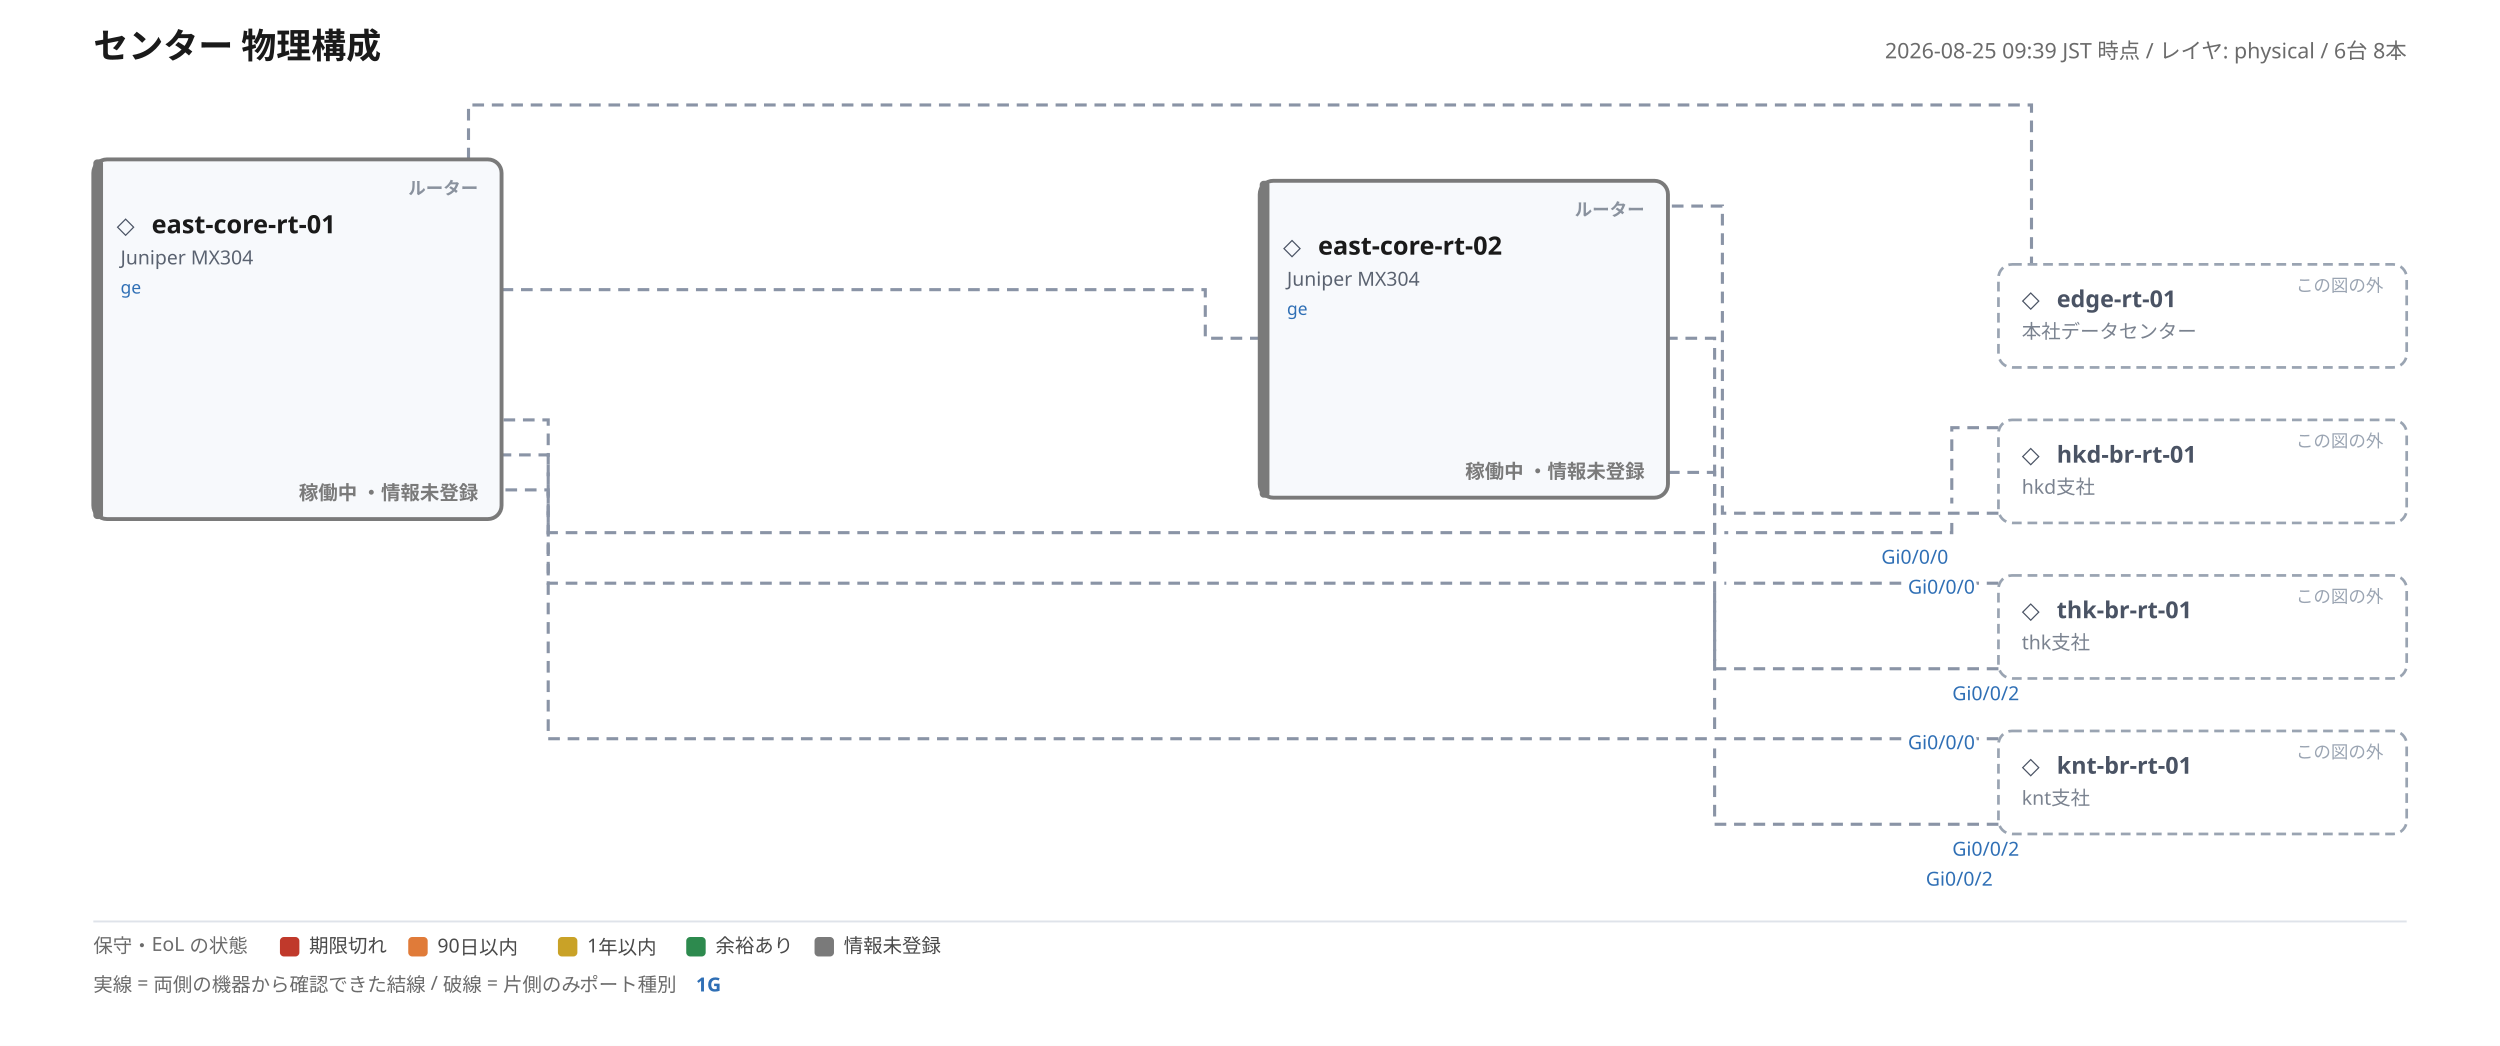
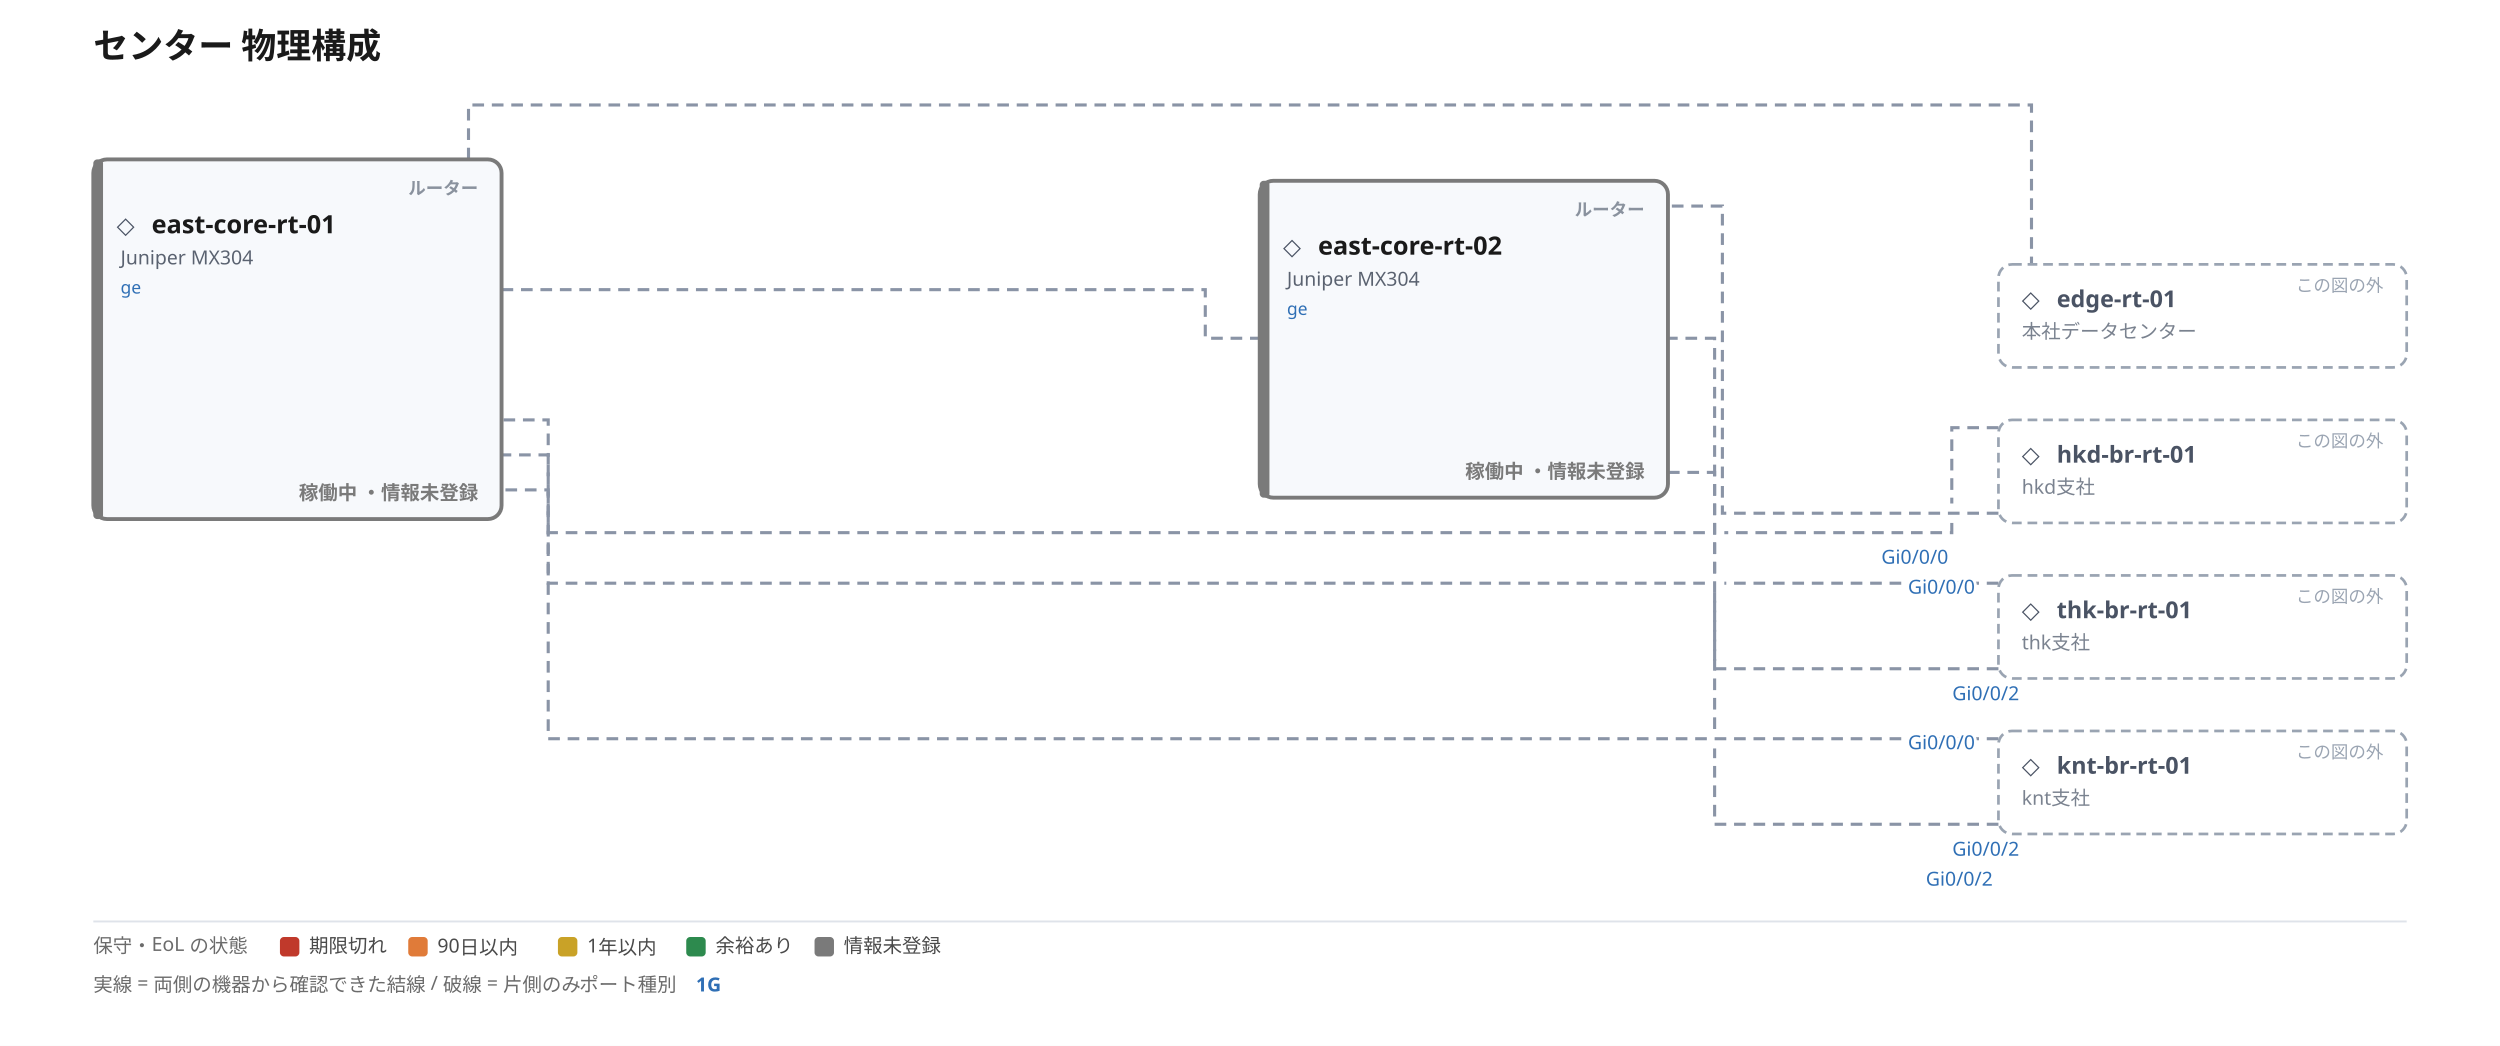
<svg xmlns="http://www.w3.org/2000/svg" width="1286" height="538" viewBox="0 0 1286 538" font-family="'Yu Gothic', 'Hiragino Kaku Gothic ProN', Meiryo, 'Noto Sans JP', sans-serif">
  <rect width="100%" height="100%" fill="#ffffff" />
  <text x="48" y="30" font-size="18" font-weight="700" fill="#1a1a1a">センター 物理構成</text>
-   <text x="1238" y="30" font-size="11" fill="#6b6b6b" text-anchor="end">2026-08-25 09:39 JST 時点 / レイヤ: physical / 6台 8本</text>
  <polyline points="241,82 241,54 1045,54 1045,136" fill="none" stroke="#8a94a6" stroke-width="1.6" stroke-dasharray="6 4" />
  <text class="port-label" x="264.0" y="86.9" font-size="10" fill="#2f6fb5" text-anchor="start" paint-order="stroke" stroke="#ffffff" stroke-width="3" />
  <text class="port-label" x="1038.4" y="119.1" font-size="10" fill="#2f6fb5" text-anchor="end" paint-order="stroke" stroke="#ffffff" stroke-width="3" />
  <polyline points="258,149 620,149 620,174 648,174" fill="none" stroke="#8a94a6" stroke-width="1.6" stroke-dasharray="6 4" />
  <text class="port-label" x="270.3" y="154.0" font-size="10" fill="#2f6fb5" text-anchor="start" paint-order="stroke" stroke="#ffffff" stroke-width="3" />
  <text class="port-label" x="638.0" y="193.5" font-size="10" fill="#2f6fb5" text-anchor="end" paint-order="stroke" stroke="#ffffff" stroke-width="3" />
  <polyline points="1028,220 1004,220 1004,259" fill="none" stroke="#8a94a6" stroke-width="1.6" stroke-dasharray="6 4" />
  <polyline points="1004,269 1004,274 887,274" fill="none" stroke="#8a94a6" stroke-width="1.6" stroke-dasharray="6 4" />
  <polyline points="877,274 282,274 282,216 258,216" fill="none" stroke="#8a94a6" stroke-width="1.6" stroke-dasharray="6 4" />
  <text class="port-label" x="1002.2" y="290.0" font-size="10" fill="#2f6fb5" text-anchor="end" paint-order="stroke" stroke="#ffffff" stroke-width="3">Gi0/0/0</text>
  <text class="port-label" x="238.9" y="288.5" font-size="10" fill="#2f6fb5" text-anchor="start" paint-order="stroke" stroke="#ffffff" stroke-width="3" />
  <polyline points="1028,264 886,264 886,106 858,106" fill="none" stroke="#8a94a6" stroke-width="1.6" stroke-dasharray="6 4" />
  <text class="port-label" x="1038.7" y="360.2" font-size="10" fill="#2f6fb5" text-anchor="end" paint-order="stroke" stroke="#ffffff" stroke-width="3">Gi0/0/2</text>
  <text class="port-label" x="890.4" y="134.4" font-size="10" fill="#2f6fb5" text-anchor="start" paint-order="stroke" stroke="#ffffff" stroke-width="3" />
  <polyline points="1028,300 887,300" fill="none" stroke="#8a94a6" stroke-width="1.6" stroke-dasharray="6 4" />
  <polyline points="877,300 282,300 282,234 258,234" fill="none" stroke="#8a94a6" stroke-width="1.6" stroke-dasharray="6 4" />
  <text class="port-label" x="1015.9" y="305.4" font-size="10" fill="#2f6fb5" text-anchor="end" paint-order="stroke" stroke="#ffffff" stroke-width="3">Gi0/0/0</text>
  <text class="port-label" x="228.6" y="303.1" font-size="10" fill="#2f6fb5" text-anchor="start" paint-order="stroke" stroke="#ffffff" stroke-width="3" />
  <polyline points="1028,344 882,344 882,305" fill="none" stroke="#8a94a6" stroke-width="1.6" stroke-dasharray="6 4" />
  <polyline points="882,295 882,174 858,174" fill="none" stroke="#8a94a6" stroke-width="1.6" stroke-dasharray="6 4" />
  <text class="port-label" x="1038.7" y="440.2" font-size="10" fill="#2f6fb5" text-anchor="end" paint-order="stroke" stroke="#ffffff" stroke-width="3">Gi0/0/2</text>
  <text class="port-label" x="868.0" y="94.5" font-size="10" fill="#2f6fb5" text-anchor="start" paint-order="stroke" stroke="#ffffff" stroke-width="3" />
  <polyline points="1028,380 282,380 282,252 258,252" fill="none" stroke="#8a94a6" stroke-width="1.6" stroke-dasharray="6 4" />
  <text class="port-label" x="1015.9" y="385.4" font-size="10" fill="#2f6fb5" text-anchor="end" paint-order="stroke" stroke="#ffffff" stroke-width="3">Gi0/0/0</text>
  <text class="port-label" x="220.2" y="317.0" font-size="10" fill="#2f6fb5" text-anchor="start" paint-order="stroke" stroke="#ffffff" stroke-width="3" />
  <polyline points="1028,424 882,424 882,385" fill="none" stroke="#8a94a6" stroke-width="1.6" stroke-dasharray="6 4" />
  <polyline points="882,375 882,243 858,243" fill="none" stroke="#8a94a6" stroke-width="1.6" stroke-dasharray="6 4" />
  <text class="port-label" x="1025.1" y="455.6" font-size="10" fill="#2f6fb5" text-anchor="end" paint-order="stroke" stroke="#ffffff" stroke-width="3">Gi0/0/2</text>
  <text class="port-label" x="836.3" y="291.5" font-size="10" fill="#2f6fb5" text-anchor="start" paint-order="stroke" stroke="#ffffff" stroke-width="3" />
  <g>
    <rect x="48" y="82" width="210" height="185" rx="7" fill="#f7f9fc" stroke="#7a7a7a" stroke-width="2" />
    <rect x="48" y="82" width="5" height="185" rx="2" fill="#7a7a7a" />
    <text x="246" y="100" font-size="9" font-weight="700" fill="#8a929e" text-anchor="end">ルーター</text>
    <text x="60" y="120" font-size="12" fill="#4a5364">◇</text>
    <text x="78" y="120" font-size="13" font-weight="700" fill="#1a1a1a">east-core-rt-01</text>
    <text x="62" y="136" font-size="10" fill="#5a6270">Juniper MX304</text>
    <text x="62" y="151" font-size="9">
      <tspan fill="#2f6fb5">ge</tspan>
    </text>
    <text x="246" y="257" font-size="10" font-weight="600" fill="#7a7a7a" text-anchor="end">稼働中 ・情報未登録</text>
  </g>
  <g>
    <rect x="648" y="93" width="210" height="163" rx="7" fill="#f7f9fc" stroke="#7a7a7a" stroke-width="2" />
    <rect x="648" y="93" width="5" height="163" rx="2" fill="#7a7a7a" />
    <text x="846" y="111" font-size="9" font-weight="700" fill="#8a929e" text-anchor="end">ルーター</text>
    <text x="660" y="131" font-size="12" fill="#4a5364">◇</text>
    <text x="678" y="131" font-size="13" font-weight="700" fill="#1a1a1a">east-core-rt-02</text>
    <text x="662" y="147" font-size="10" fill="#5a6270">Juniper MX304</text>
    <text x="662" y="162" font-size="9">
      <tspan fill="#2f6fb5">ge</tspan>
    </text>
    <text x="846" y="246" font-size="10" font-weight="600" fill="#7a7a7a" text-anchor="end">稼働中 ・情報未登録</text>
  </g>
  <g>
    <rect x="1028" y="136" width="210" height="53" rx="7" fill="none" stroke="#9aa4b2" stroke-width="1.4" stroke-dasharray="5 3" />
    <text x="1040" y="158" font-size="12" fill="#4a5364">◇</text>
    <text x="1058" y="158" font-size="12" font-weight="700" fill="#4a5364">edge-rt-01</text>
    <text x="1040" y="174" font-size="10" fill="#7a828f">本社データセンター</text>
    <text x="1226" y="150" font-size="9" fill="#9aa4b2" text-anchor="end">この図の外</text>
  </g>
  <g>
    <rect x="1028" y="216" width="210" height="53" rx="7" fill="none" stroke="#9aa4b2" stroke-width="1.4" stroke-dasharray="5 3" />
    <text x="1040" y="238" font-size="12" fill="#4a5364">◇</text>
    <text x="1058" y="238" font-size="12" font-weight="700" fill="#4a5364">hkd-br-rt-01</text>
    <text x="1040" y="254" font-size="10" fill="#7a828f">hkd支社</text>
    <text x="1226" y="230" font-size="9" fill="#9aa4b2" text-anchor="end">この図の外</text>
  </g>
  <g>
    <rect x="1028" y="296" width="210" height="53" rx="7" fill="none" stroke="#9aa4b2" stroke-width="1.4" stroke-dasharray="5 3" />
    <text x="1040" y="318" font-size="12" fill="#4a5364">◇</text>
    <text x="1058" y="318" font-size="12" font-weight="700" fill="#4a5364">thk-br-rt-01</text>
    <text x="1040" y="334" font-size="10" fill="#7a828f">thk支社</text>
    <text x="1226" y="310" font-size="9" fill="#9aa4b2" text-anchor="end">この図の外</text>
  </g>
  <g>
    <rect x="1028" y="376" width="210" height="53" rx="7" fill="none" stroke="#9aa4b2" stroke-width="1.4" stroke-dasharray="5 3" />
    <text x="1040" y="398" font-size="12" fill="#4a5364">◇</text>
    <text x="1058" y="398" font-size="12" font-weight="700" fill="#4a5364">knt-br-rt-01</text>
    <text x="1040" y="414" font-size="10" fill="#7a828f">knt支社</text>
    <text x="1226" y="390" font-size="9" fill="#9aa4b2" text-anchor="end">この図の外</text>
  </g>
  <line x1="48" y1="474" x2="1238" y2="474" stroke="#dfe3ea" stroke-width="1" />
  <text x="48" y="490" font-size="10" fill="#6b6b6b">保守・EoL の状態</text>
  <rect x="144" y="482" width="10" height="10" rx="2" fill="#c0392b" />
  <text x="159" y="490" font-size="10" fill="#4a4a4a">期限切れ</text>
  <rect x="210" y="482" width="10" height="10" rx="2" fill="#e07b39" />
  <text x="225" y="490" font-size="10" fill="#4a4a4a">90日以内</text>
  <rect x="287" y="482" width="10" height="10" rx="2" fill="#c9a227" />
  <text x="302" y="490" font-size="10" fill="#4a4a4a">1年以内</text>
  <rect x="353" y="482" width="10" height="10" rx="2" fill="#2d8a4e" />
  <text x="368" y="490" font-size="10" fill="#4a4a4a">余裕あり</text>
  <rect x="419" y="482" width="10" height="10" rx="2" fill="#7a7a7a" />
  <text x="434" y="490" font-size="10" fill="#4a4a4a">情報未登録</text>
  <text x="48" y="510" font-size="10" fill="#6b6b6b">実線 = 両側の機器から確認できた結線 / 破線 = 片側のみ</text>
  <text x="298" y="510" font-size="10" fill="#6b6b6b">ポート種別</text>
  <text x="358" y="510" font-size="10" fill="#2f6fb5" font-weight="700">1G</text>
</svg>
